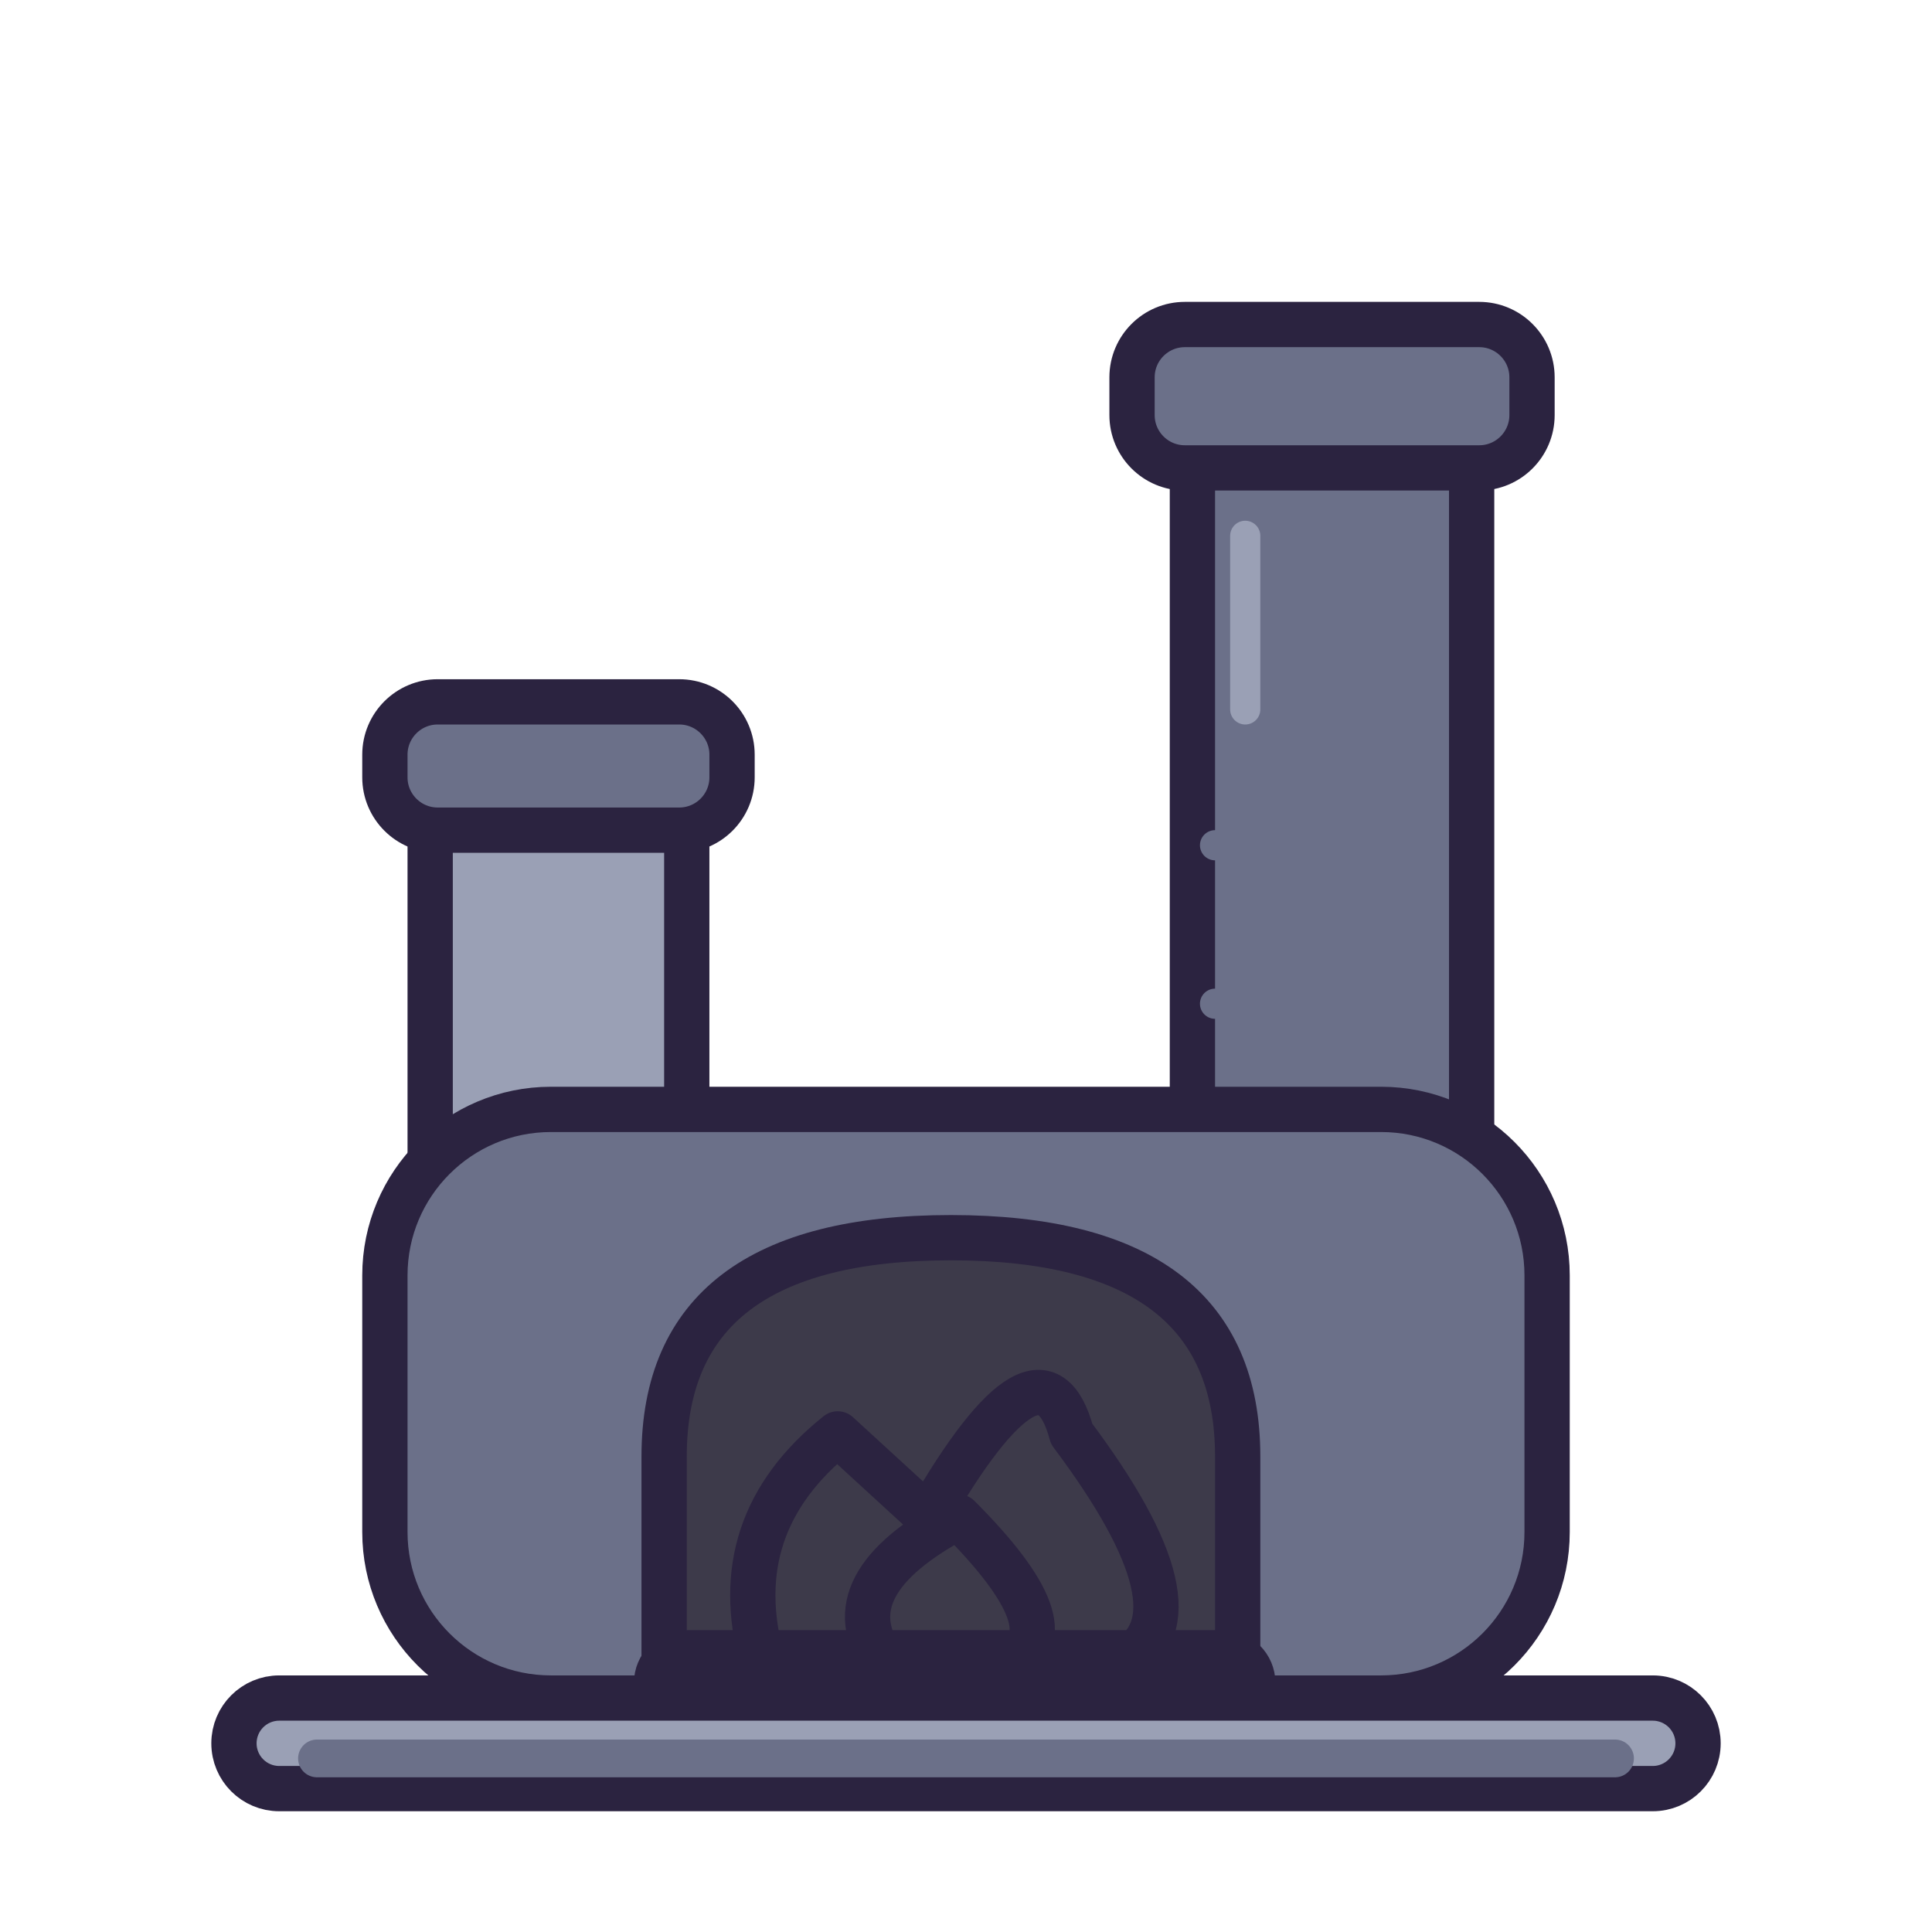
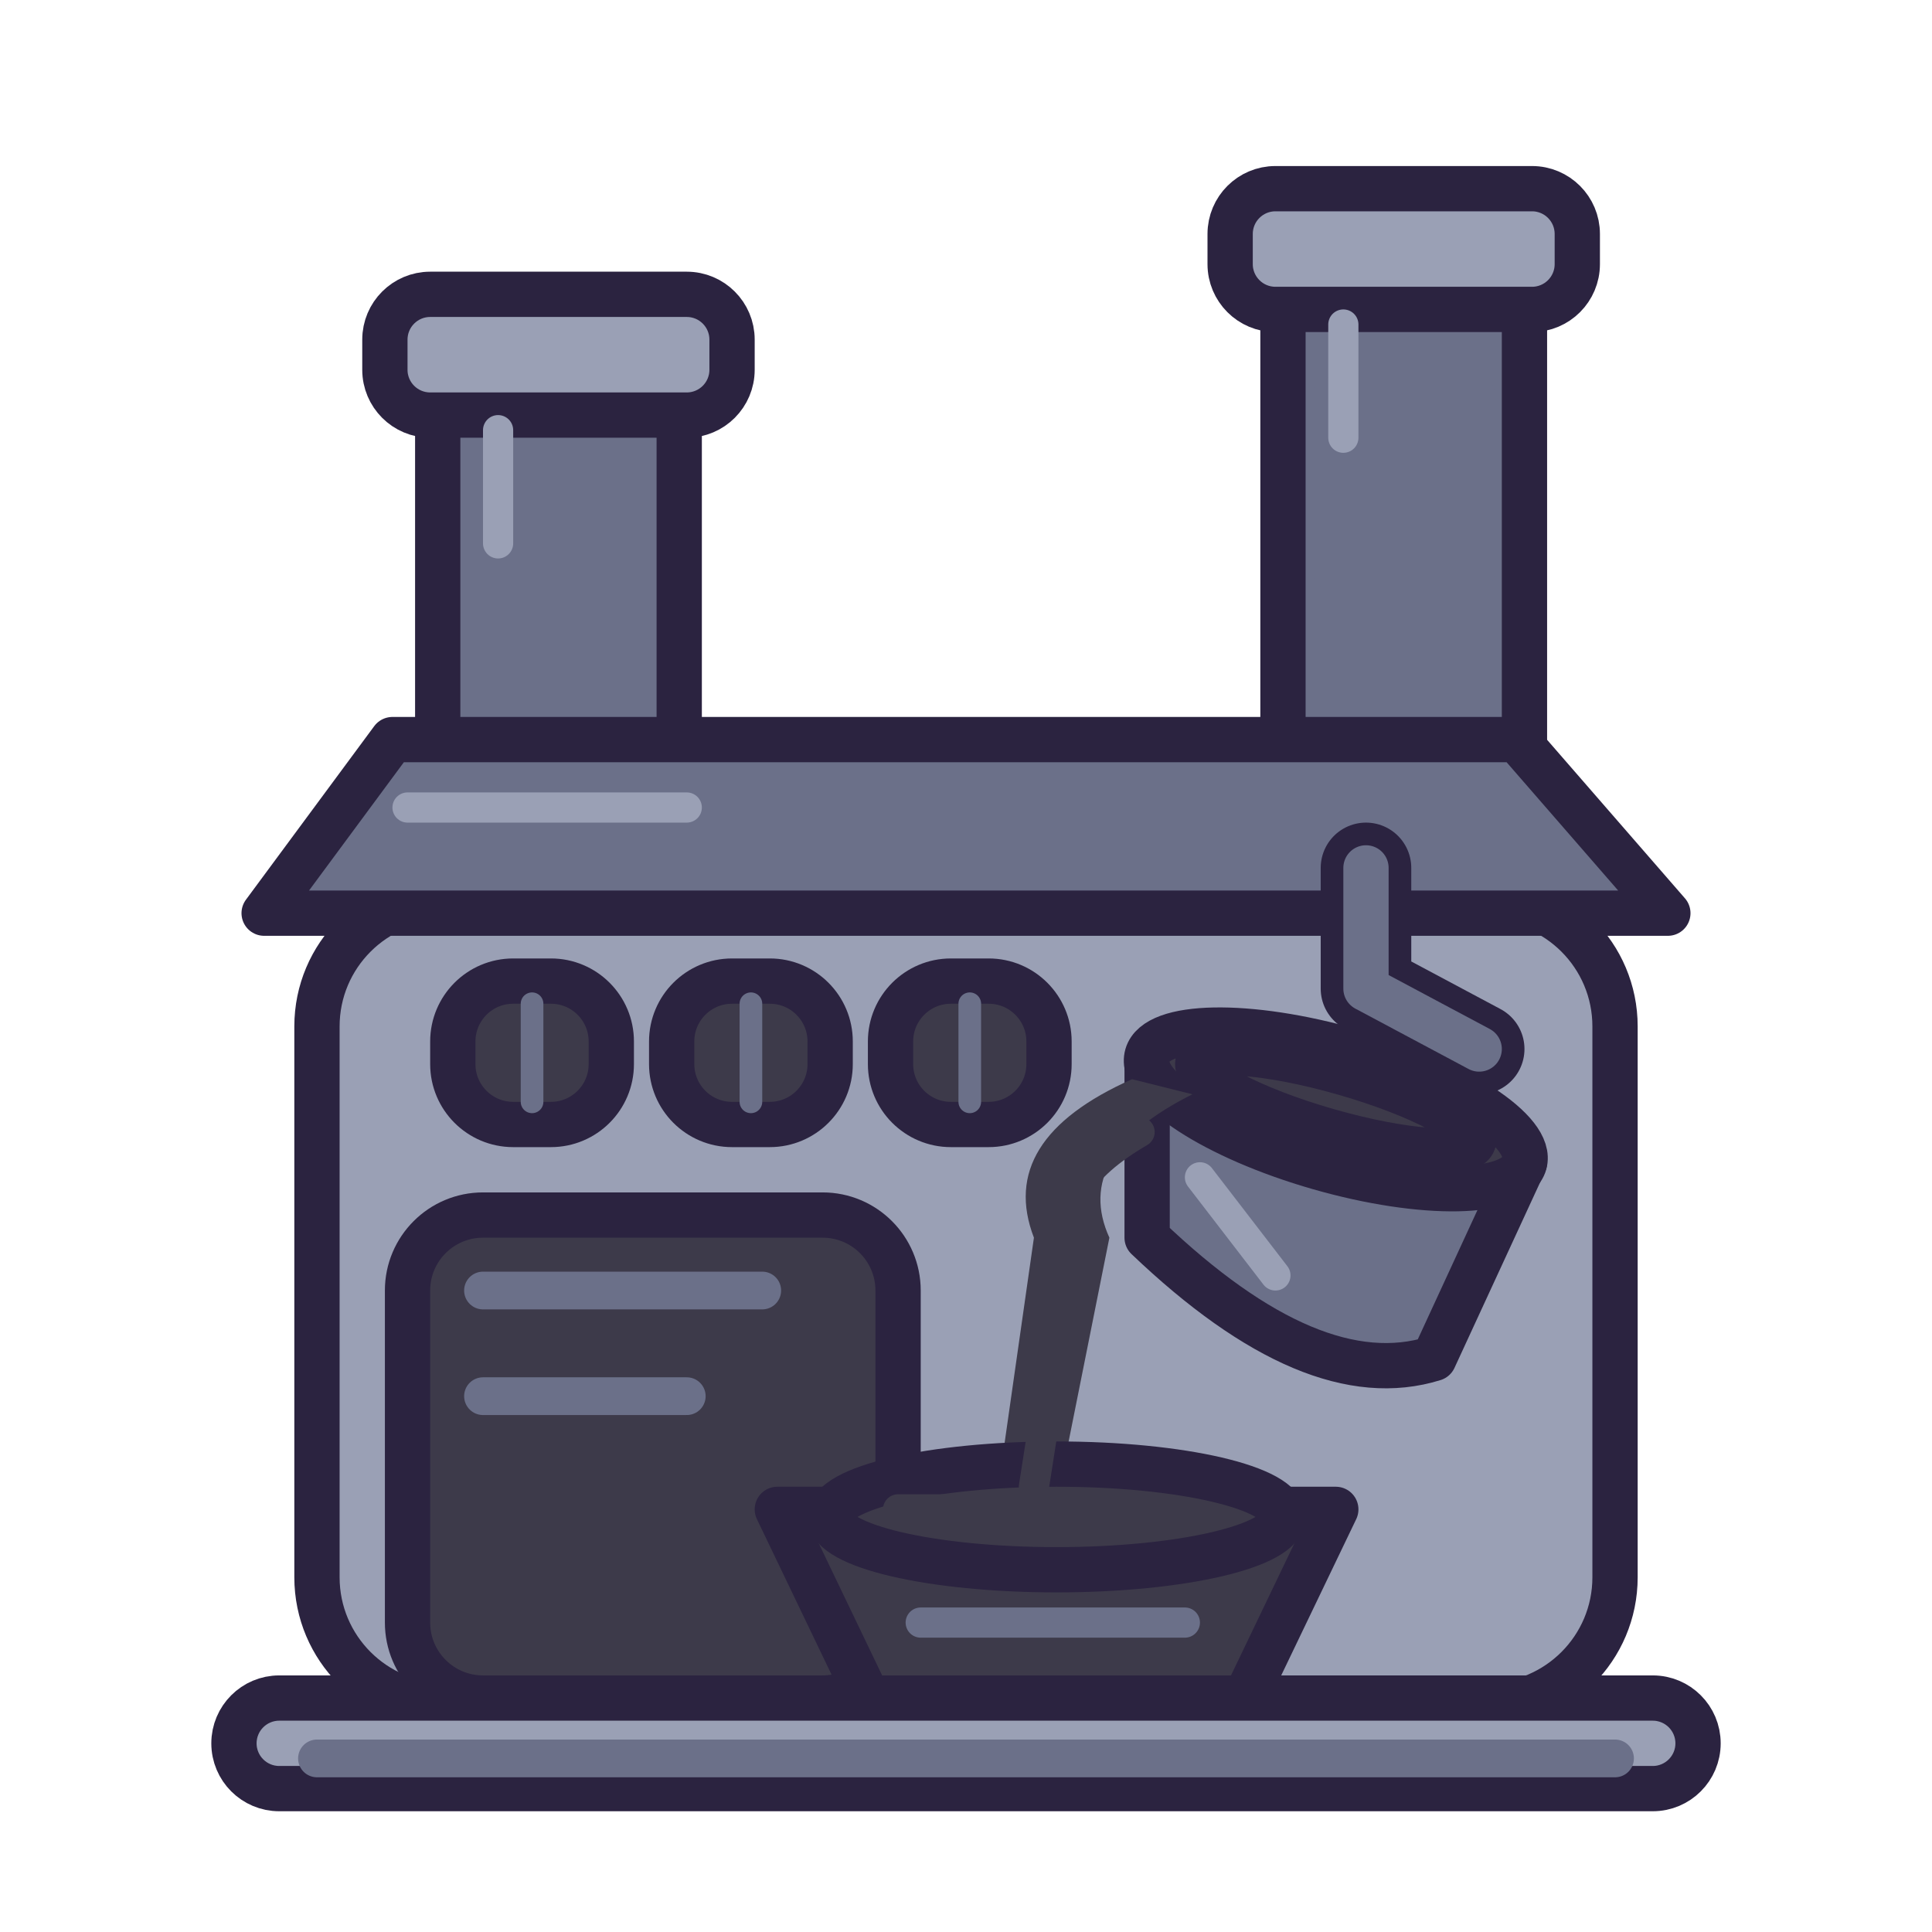
<svg xmlns="http://www.w3.org/2000/svg" version="1.1" viewBox="0 0 256 256" fill="none" stroke="#2B2340" stroke-width="6" stroke-linecap="round" stroke-linejoin="round">
-   <rect x="158" y="51" width="37" height="130" rx="9" fill="#6B7089" />
-   <rect x="150" y="43" width="53" height="19" rx="7" fill="#6B7089" />
-   <g id="smoke-anchor" transform="translate(177 43)" />
-   <rect x="57" y="100" width="34" height="119" rx="9" fill="#9AA0B5" />
-   <rect x="51" y="93" width="46" height="17" rx="7" fill="#6B7089" />
-   <rect x="51" y="147" width="154" height="78" rx="22" fill="#6B7089" />
-   <path d="M186 157V202Q186 215 173 215H72" fill="none" stroke="#6B7089" stroke-width="10" />
-   <path d="M64 171H88M174 176H194M161 112H190M161 133H190" fill="none" stroke="#6B7089" stroke-width="4" />
-   <path d="M88 223V193Q88 164 126 164Q164 164 164 193V223Z" fill="#3D3A4A" />
+   <rect x="58" y="46" width="32" height="83" rx="8" fill="#6B7089" />
+   <rect x="51" y="39" width="46" height="16" rx="6" fill="#9AA0B5" />
+   <rect x="170" y="32" width="32" height="97" rx="8" fill="#6B7089" />
+   <rect x="163" y="25" width="46" height="16" rx="6" fill="#9AA0B5" />
+   <g id="smoke-anchor" transform="translate(186 25)" />
+   <path d="M64 64H84M64 87H84M176 52H196M176 76H196" fill="none" stroke="#6B7089" stroke-width="4" />
+   <path d="M66 57V72M178 43V58" fill="none" stroke="#9AA0B5" stroke-width="4" />
+   <rect x="42" y="119" width="172" height="107" rx="17" fill="#9AA0B5" />
+   <path d="M35 121L52 98H201L221 121Z" fill="#6B7089" />
+   <path d="M54 107H91" fill="none" stroke="#9AA0B5" stroke-width="4" />
+   <rect x="54" y="161" width="65" height="64" rx="10" fill="#3D3A4A" />
+   <path d="M64 171H101M64 185H91" fill="none" stroke="#6B7089" stroke-width="5" />
+   <rect x="60" y="130" width="21" height="19" rx="8" fill="#3D3A4A" />
+   <path d="M70.5 133V146" fill="none" stroke="#6B7089" stroke-width="3" />
+   <rect x="89" y="130" width="21" height="19" rx="8" fill="#3D3A4A" />
+   <path d="M99.5 133V146" fill="none" stroke="#6B7089" stroke-width="3" />
+   <rect x="118" y="130" width="21" height="19" rx="8" fill="#3D3A4A" />
+   <path d="M128.5 133V146" fill="none" stroke="#6B7089" stroke-width="3" />
+   <path d="M181 115V131L196 139" fill="none" stroke="#2B2340" stroke-width="12" />
+   <path d="M181 115V131L196 139" fill="none" stroke="#6B7089" stroke-width="6" />
+   <path d="M152 141L202 154L190 180Q174 185 152 164Z" fill="#6B7089" />
+   <ellipse cx="177" cy="147" rx="26" ry="8" fill="#3D3A4A" transform="rotate(16 177 147)" />
+   <path d="M159 156L169 169" fill="none" stroke="#9AA0B5" stroke-width="4" />
+   <path d="M103 200H177L165 225H115Z" fill="#3D3A4A" />
  <g id="glow">
-     <path d="M101 220Q96 202 111 190L123 201Q138 175 142 190Q160 214 149 220Z" fill="#3D3A4A" />
-     <path d="M117 220Q110 210 127 201Q142 216 134 220Z" fill="#3D3A4A" />
+     <ellipse cx="177" cy="146" rx="19" ry="4" fill="#3D3A4A" transform="rotate(16 177 146)" />
+     <path d="M158 145Q142 153 147 164L140 199H132L137 164Q132 151 150 143Z" fill="#3D3A4A" stroke="none" />
+     <ellipse cx="140" cy="201" rx="30" ry="7" fill="#3D3A4A" />
+     <path d="M151 150Q139 157 142 165L137 197" fill="none" stroke="#3D3A4A" stroke-width="4" />
+     <path d="M119 200H153" fill="none" stroke="#3D3A4A" stroke-width="4" />
  </g>
-   <rect x="87" y="219" width="79" height="8" rx="4" fill="#6B7089" />
-   <path d="M165 71V94" fill="none" stroke="#9AA0B5" stroke-width="4" />
+   <path d="M122 215H157" fill="none" stroke="#6B7089" stroke-width="4" />
  <rect x="31" y="225" width="194" height="12" rx="6" fill="#9AA0B5" />
  <path d="M42 233H214" fill="none" stroke="#6B7089" stroke-width="5" />
</svg>
